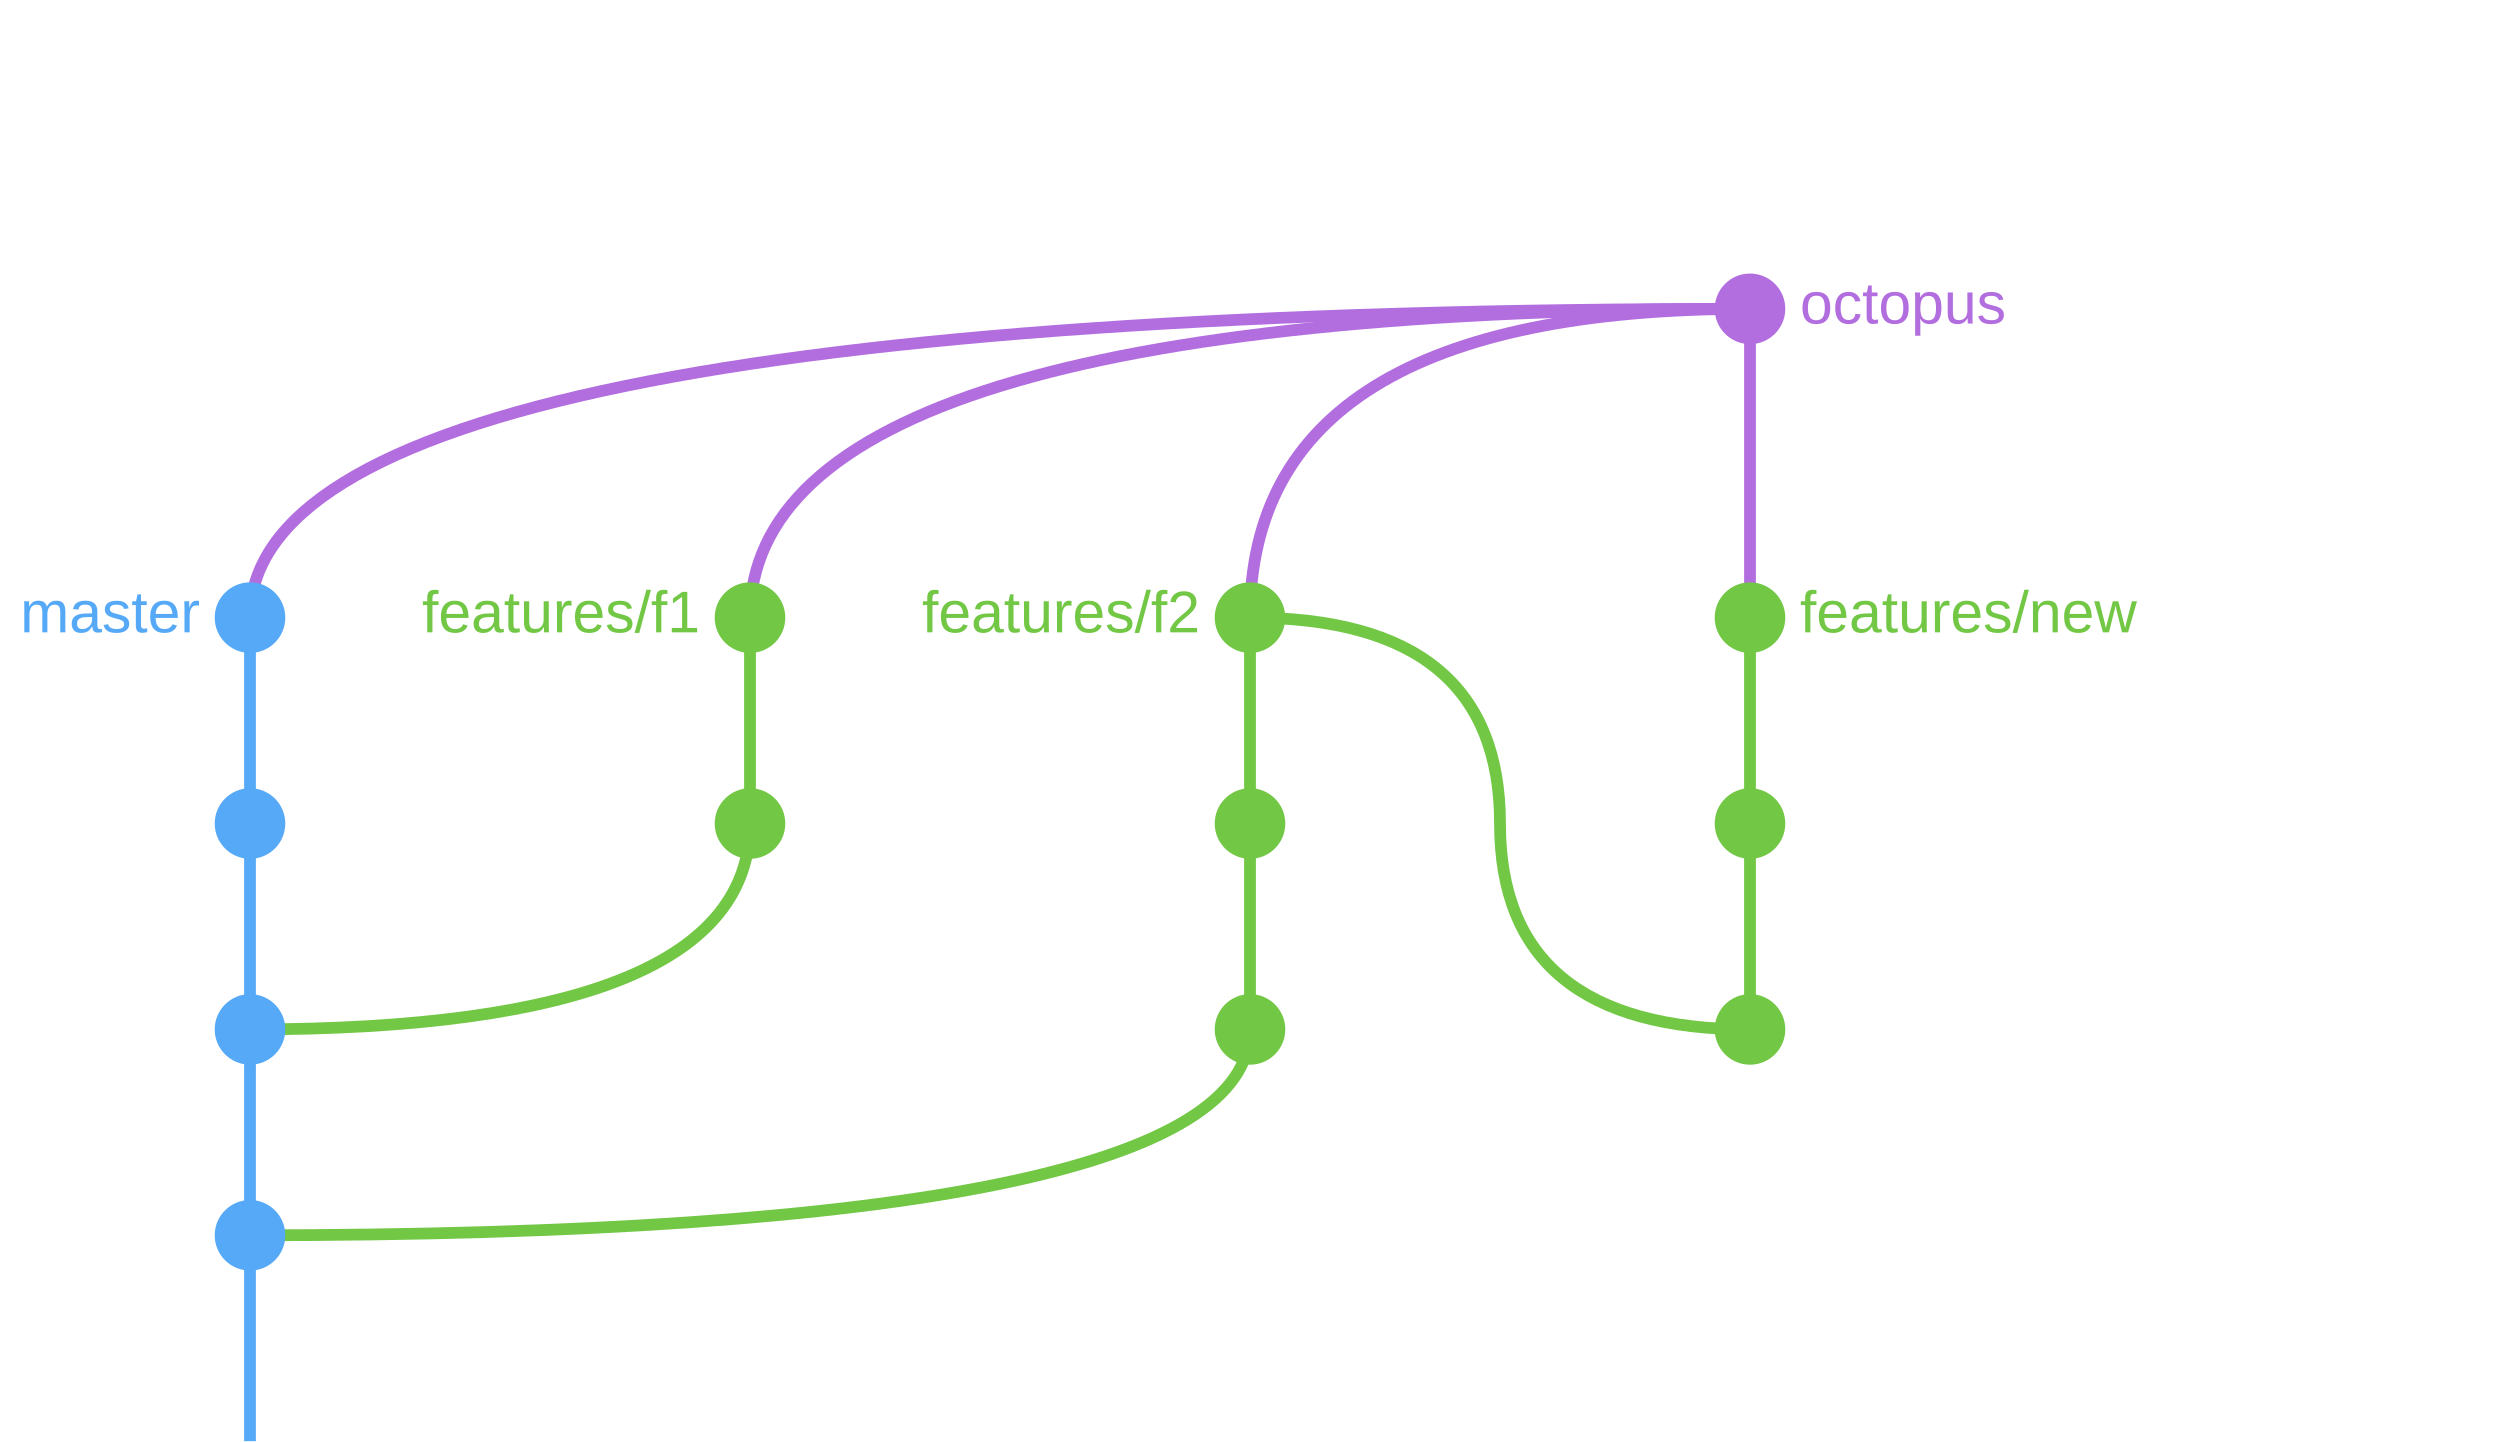
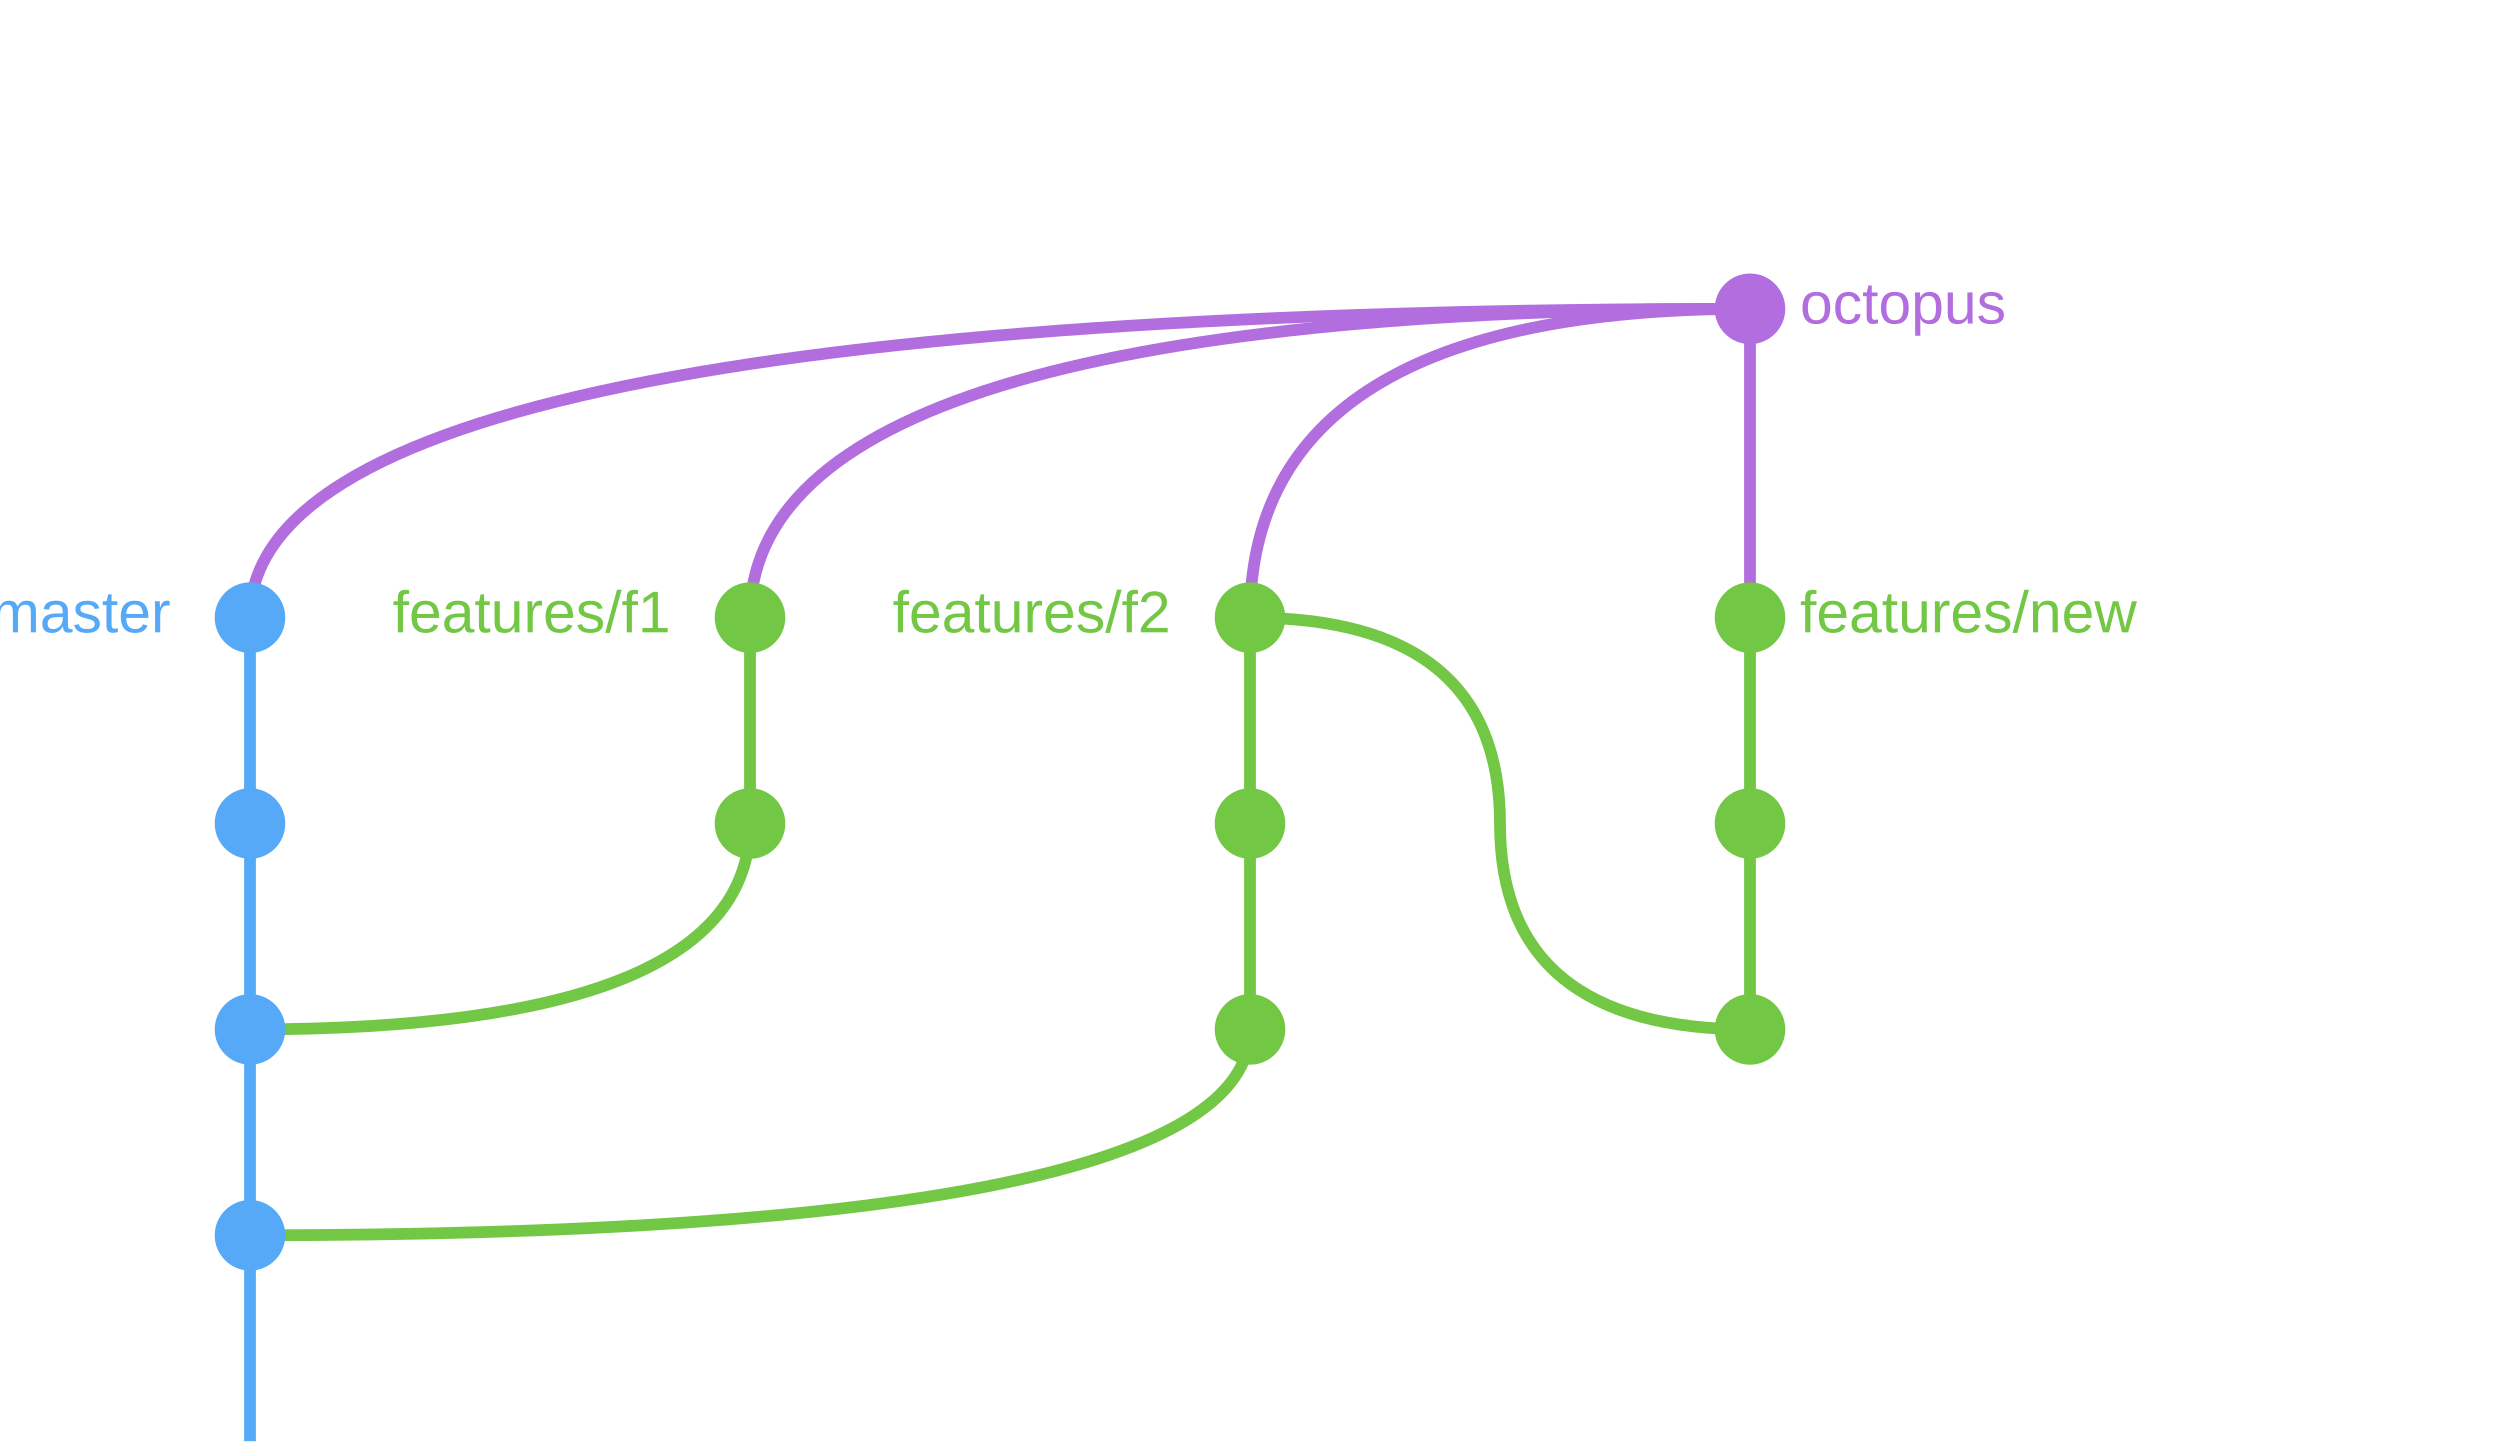
<svg xmlns="http://www.w3.org/2000/svg" version="1.1" id="Layer_1" height="490" width="850">
  <g>
    <path d="M 85 210 Q 85 105 595 105" stroke="rgb(178,110,223)" stroke-width="4" fill="none" />
    <path d="M 255 210 Q 255 105 595 105" stroke="rgb(178,110,223)" stroke-width="4" fill="none" />
    <path d="M 425 210 Q 425 105 595 105" stroke="rgb(178,110,223)" stroke-width="4" fill="none" />
    <line x1="595" y1="210" x2="595" y2="105" stroke="rgb(178,110,223)" stroke-width="4" />
    <circle cx="595" cy="105" r="12" fill="rgb(178,110,223)" />
    <text x="595" y="105" dx="17" dy="5" font-size="20" fill="rgb(178,110,223)" font-family="Arial" text-anchor="start">
      octopus
    </text>
  </g>
  <g>
    <g>
      <path d="M 425 210 Q  510 210 510 280 Q  510 350 595 350" stroke="rgb(114,199,69)" stroke-width="4" fill="none" />
      <circle cx="595" cy="350" r="12" fill="rgb(114,199,69)" />
      <text x="595" y="350" dx="17" dy="5" font-size="20" fill="rgb(114,199,69)" font-family="Arial" text-anchor="start" />
    </g>
    <g>
      <line x1="595" y1="350" x2="595" y2="280" stroke="rgb(114,199,69)" stroke-width="4" />
      <circle cx="595" cy="280" r="12" fill="rgb(114,199,69)" />
      <text x="595" y="280" dx="17" dy="5" font-size="20" fill="rgb(114,199,69)" font-family="Arial" text-anchor="start" />
    </g>
    <g>
      <line x1="595" y1="280" x2="595" y2="210" stroke="rgb(114,199,69)" stroke-width="4" />
      <circle cx="595" cy="210" r="12" fill="rgb(114,199,69)" />
      <text x="595" y="210" dx="17" dy="5" font-size="20" fill="rgb(114,199,69)" font-family="Arial" text-anchor="start">features/new
      </text>
    </g>
  </g>
  <g>
    <g>
      <path d="M 85 420 Q 425 420 425 350" stroke="rgb(114,199,69)" stroke-width="4" fill="none" />
      <circle cx="425" cy="350" r="12" fill="rgb(114,199,69)" />
-       <text x="425" y="350" dx="-17" dy="5" font-size="20" fill="rgb(114,199,69)" font-family="Arial" text-anchor="end" />
+       <text x="415" y="350" dx="-17" dy="5" font-size="20" fill="rgb(114,199,69)" font-family="Arial" text-anchor="end" />
    </g>
    <g>
      <line x1="425" y1="350" x2="425" y2="280" stroke="rgb(114,199,69)" stroke-width="4" />
      <circle cx="425" cy="280" r="12" fill="rgb(114,199,69)" />
-       <text x="425" y="280" dx="-17" dy="5" font-size="20" fill="rgb(114,199,69)" font-family="Arial" text-anchor="end" />
+       <text x="415" y="280" dx="-17" dy="5" font-size="20" fill="rgb(114,199,69)" font-family="Arial" text-anchor="end" />
    </g>
    <g>
      <line x1="425" y1="280" x2="425" y2="210" stroke="rgb(114,199,69)" stroke-width="4" />
      <circle cx="425" cy="210" r="12" fill="rgb(114,199,69)" />
-       <text x="425" y="210" dx="-17" dy="5" font-size="20" fill="rgb(114,199,69)" font-family="Arial" text-anchor="end">
+       <text x="415" y="210" dx="-17" dy="5" font-size="20" fill="rgb(114,199,69)" font-family="Arial" text-anchor="end">
        features/f2
      </text>
    </g>
  </g>
  <g>
    <g>
      <path d="M 85 350 Q 255 350 255 280" stroke="rgb(114,199,69)" stroke-width="4" fill="none" />
      <circle cx="255" cy="280" r="12" fill="rgb(114,199,69)" />
-       <text x="255" y="280" dx="-17" dy="5" font-size="20" fill="rgb(114,199,69)" font-family="Arial" text-anchor="end" />
+       <text x="245" y="280" dx="-17" dy="5" font-size="20" fill="rgb(114,199,69)" font-family="Arial" text-anchor="end" />
    </g>
    <g>
      <line x1="255" y1="280" x2="255" y2="210" stroke="rgb(114,199,69)" stroke-width="4" />
      <circle cx="255" cy="210" r="12" fill="rgb(114,199,69)" />
-       <text x="255" y="210" dx="-17" dy="5" font-size="20" fill="rgb(114,199,69)" font-family="Arial" text-anchor="end">
+       <text x="245" y="210" dx="-17" dy="5" font-size="20" fill="rgb(114,199,69)" font-family="Arial" text-anchor="end">
        features/f1
      </text>
    </g>
  </g>
  <g>
    <g>
      <line x1="85" y1="490" x2="85" y2="420" stroke="rgb(86,169,246)" stroke-width="4" />
      <circle cx="85" cy="420" r="12" fill="rgb(86,169,246)" />
-       <text x="85" y="420" dx="-17" dy="5" font-size="20" fill="rgb(86,169,246)" font-family="Arial" text-anchor="end" />
+       <text x="75" y="420" dx="-17" dy="5" font-size="20" fill="rgb(86,169,246)" font-family="Arial" text-anchor="end" />
    </g>
    <g>
      <line x1="85" y1="420" x2="85" y2="350" stroke="rgb(86,169,246)" stroke-width="4" />
      <circle cx="85" cy="350" r="12" fill="rgb(86,169,246)" />
-       <text x="85" y="350" dx="-17" dy="5" font-size="20" fill="rgb(86,169,246)" font-family="Arial" text-anchor="end" />
+       <text x="75" y="350" dx="-17" dy="5" font-size="20" fill="rgb(86,169,246)" font-family="Arial" text-anchor="end" />
    </g>
    <g>
      <line x1="85" y1="350" x2="85" y2="280" stroke="rgb(86,169,246)" stroke-width="4" />
      <circle cx="85" cy="280" r="12" fill="rgb(86,169,246)" />
-       <text x="85" y="280" dx="-17" dy="5" font-size="20" fill="rgb(86,169,246)" font-family="Arial" text-anchor="end" />
+       <text x="75" y="280" dx="-17" dy="5" font-size="20" fill="rgb(86,169,246)" font-family="Arial" text-anchor="end" />
    </g>
    <g>
      <line x1="85" y1="280" x2="85" y2="210" stroke="rgb(86,169,246)" stroke-width="4" />
      <circle cx="85" cy="210" r="12" fill="rgb(86,169,246)" />
-       <text x="85" y="210" dx="-17" dy="5" font-size="20" fill="rgb(86,169,246)" font-family="Arial" text-anchor="end">
+       <text x="75" y="210" dx="-17" dy="5" font-size="20" fill="rgb(86,169,246)" font-family="Arial" text-anchor="end">
        master
      </text>
    </g>
  </g>
  Sorry, your browser does not support inline SVG.`
</svg>
